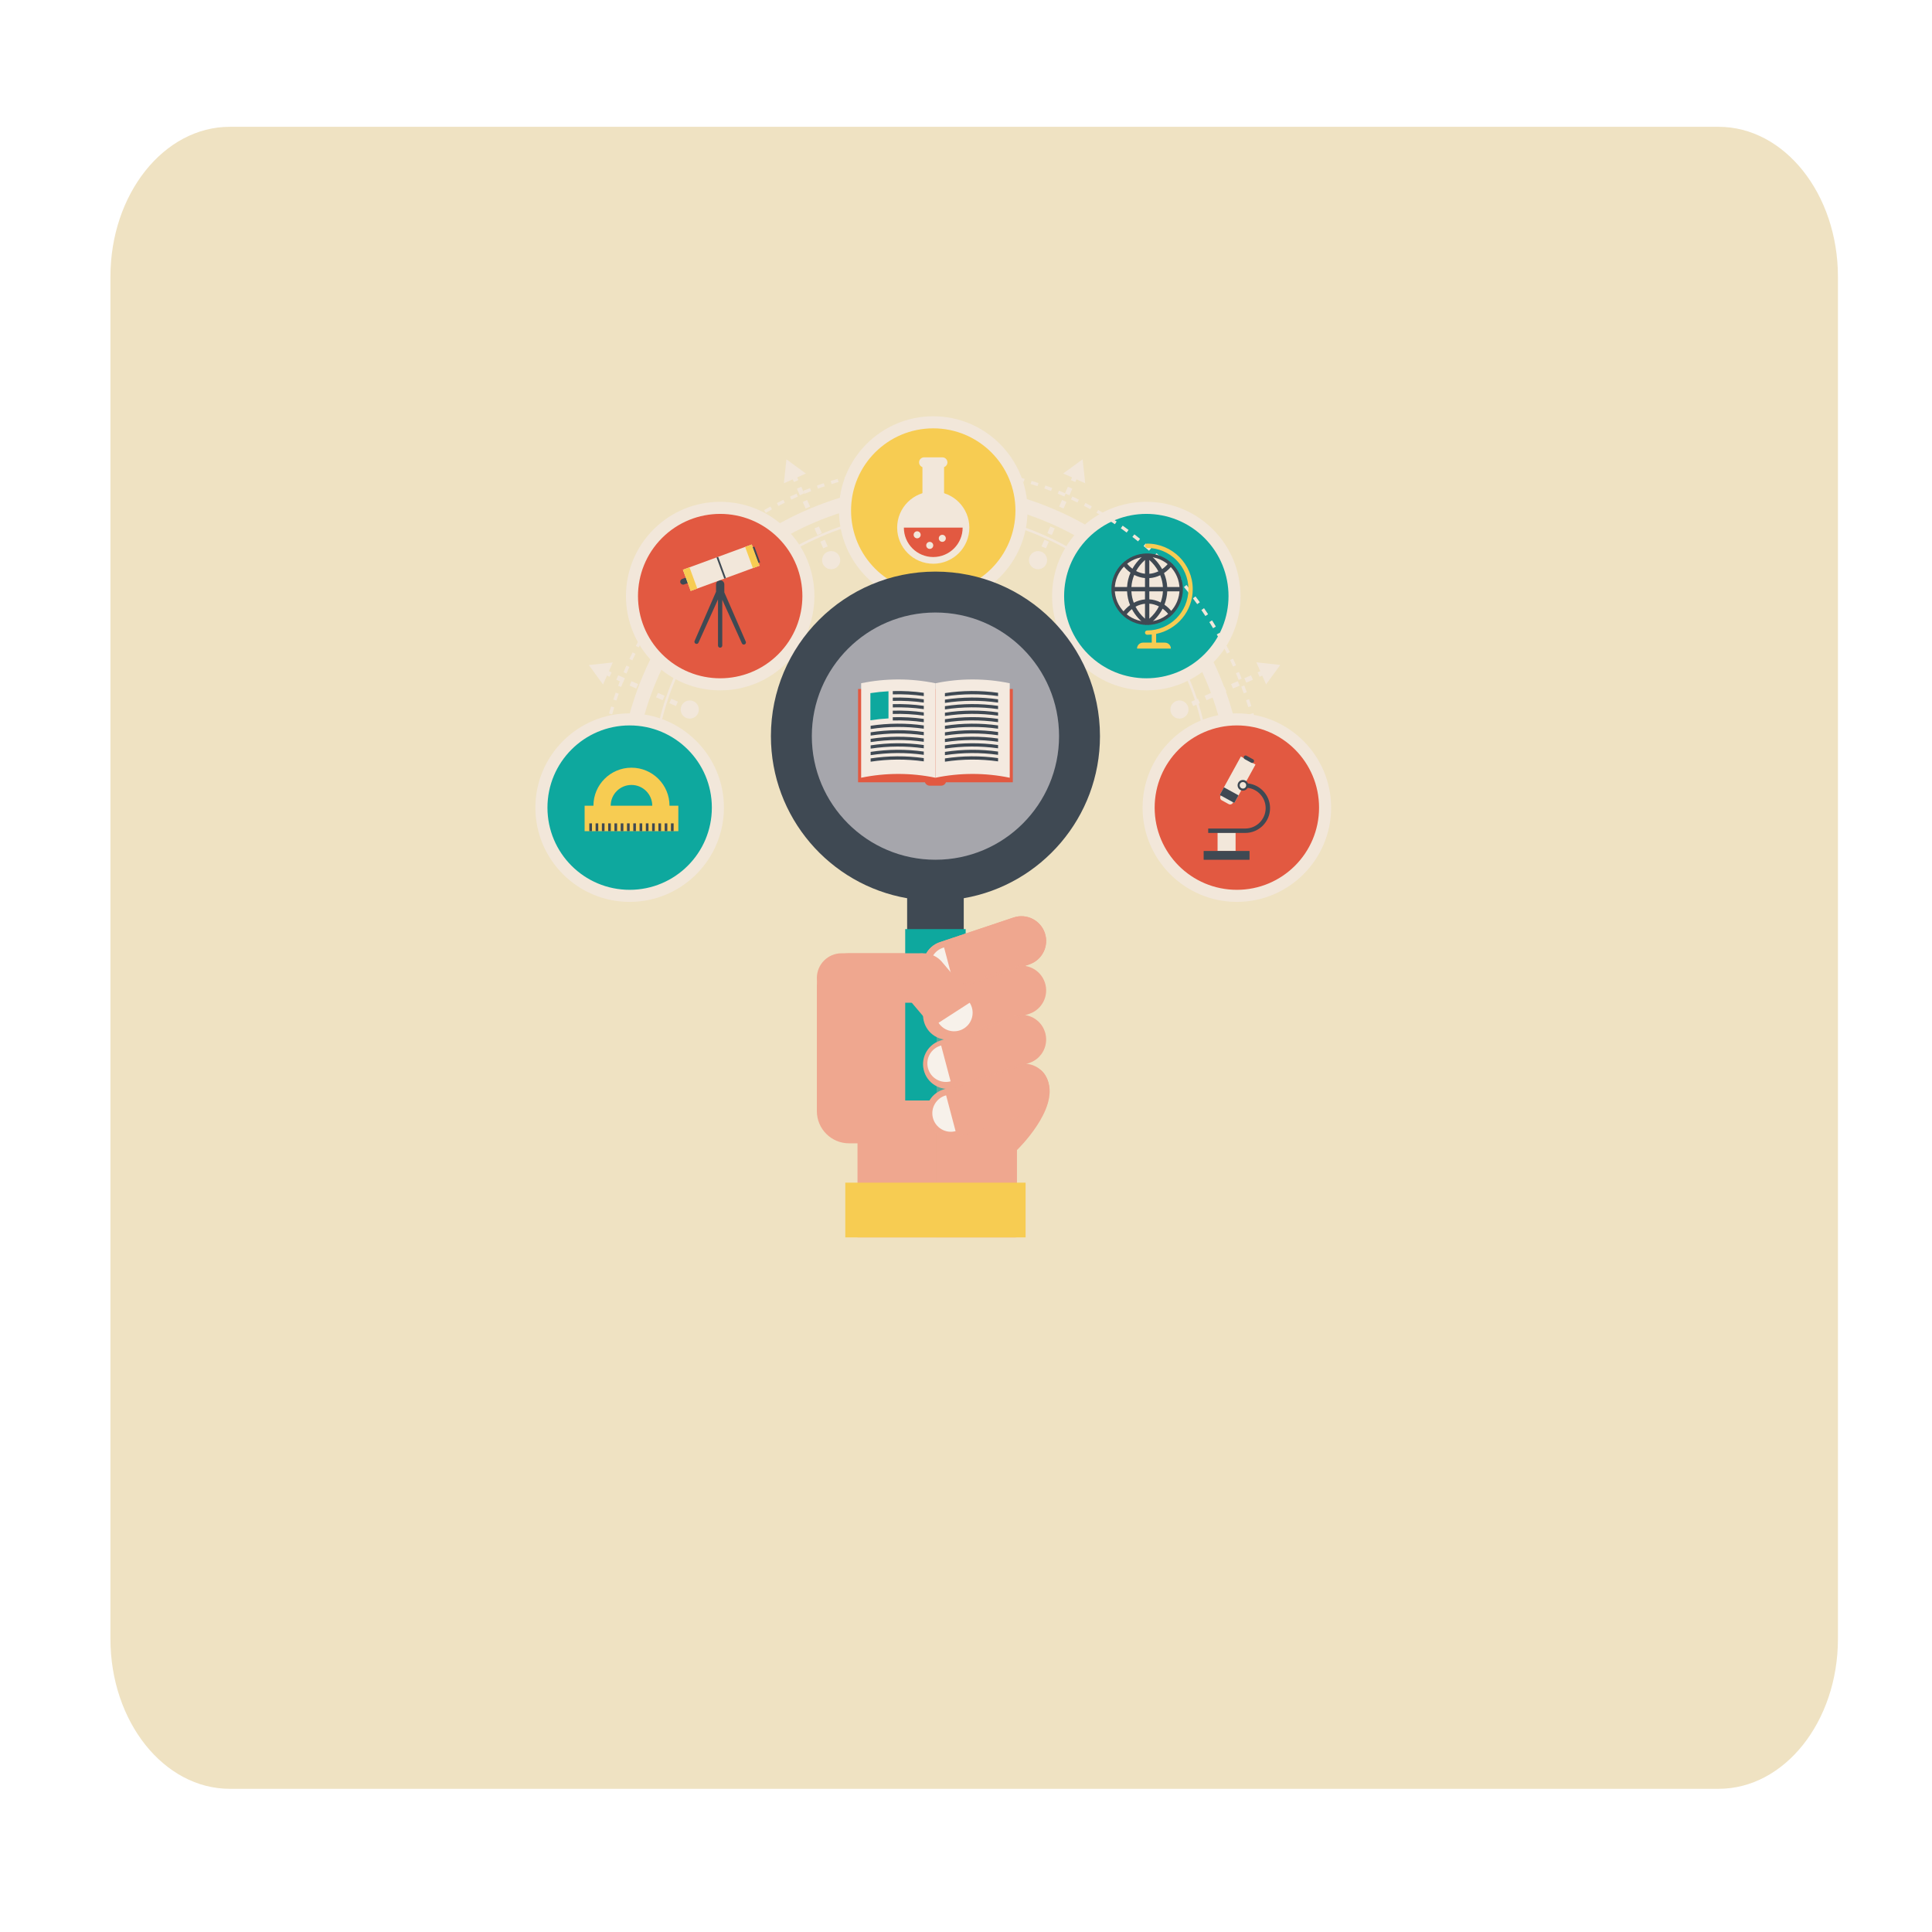
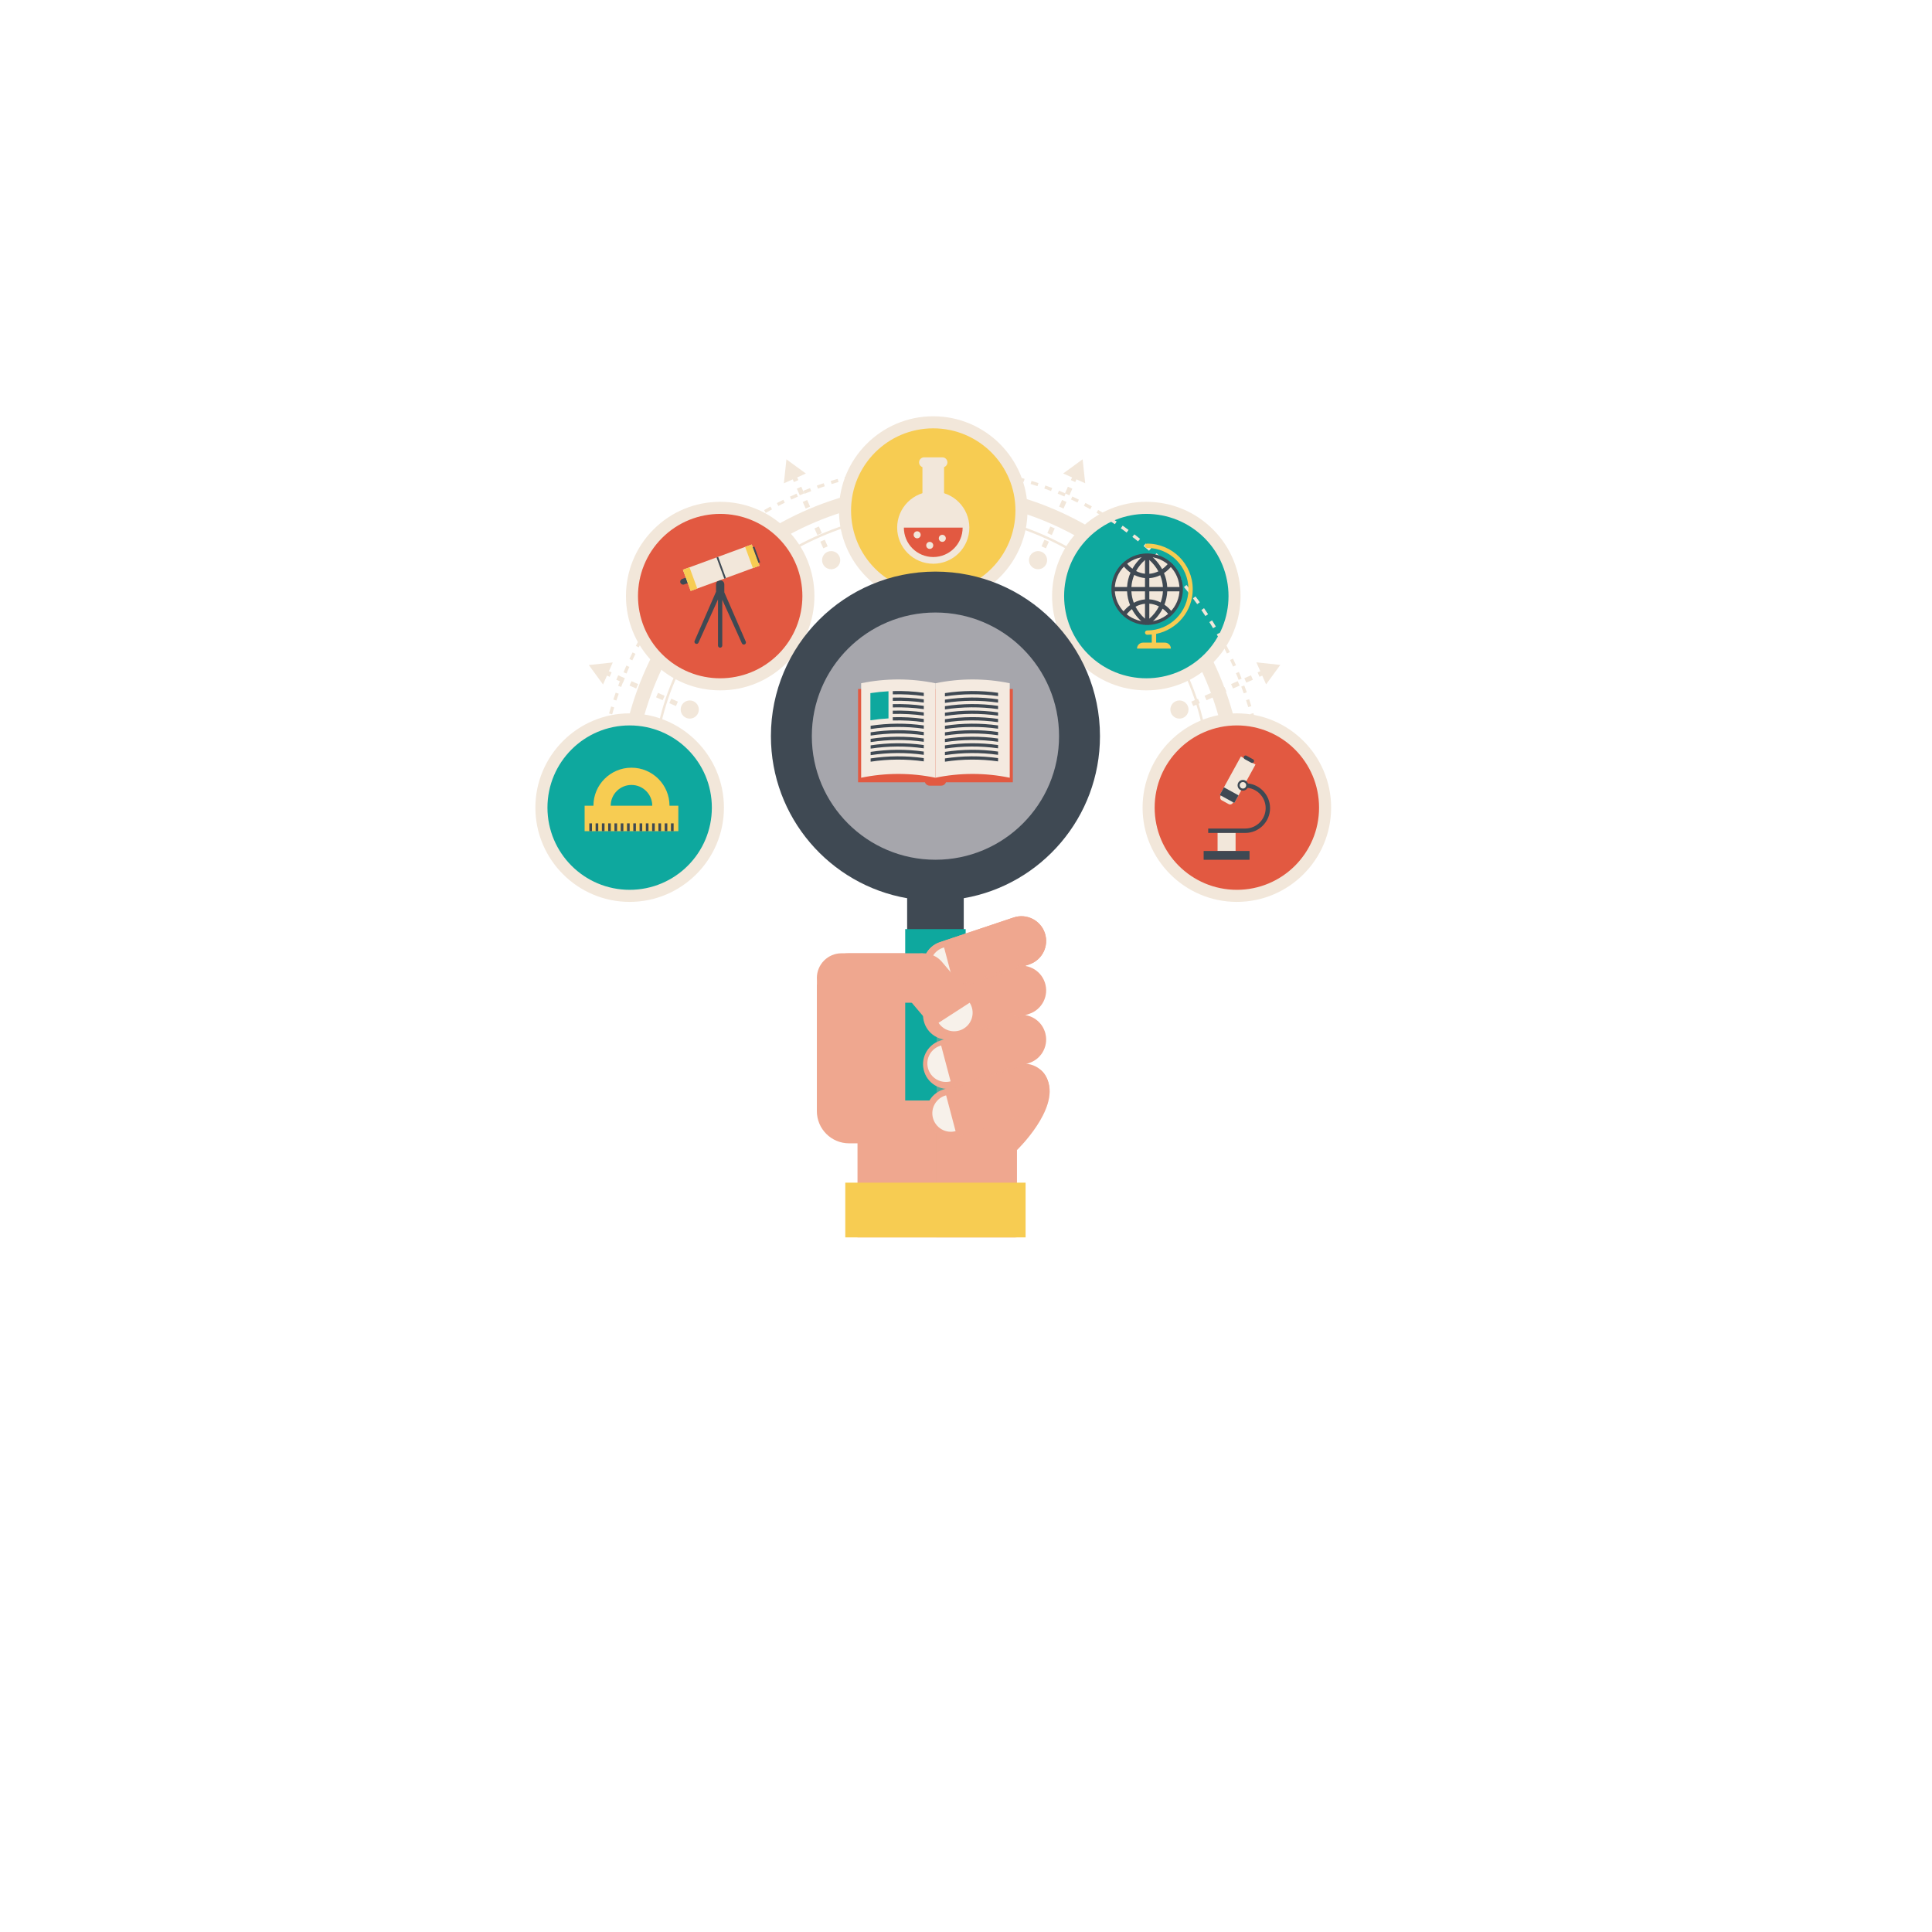
<svg xmlns="http://www.w3.org/2000/svg" version="1.1" x="0px" y="0px" width="799.92px" height="799.92px" viewBox="0 0 799.92 799.92" enable-background="new 0 0 799.92 799.92" xml:space="preserve" id="svg2">
  <defs id="defs384" />
  <g id="Capa_2" display="none">
    <path display="inline" fill-rule="evenodd" clip-rule="evenodd" fill="#F06162" d="M631.619,567.254   c0,26.883-22.768,48.676-50.855,48.676H210.855c-28.086,0-50.855-21.793-50.855-48.676V217.431   c0-26.883,22.768-48.676,50.855-48.676h369.909c28.086,0,50.855,21.793,50.855,48.676V567.254z" id="path5" />
    <path display="inline" fill-rule="evenodd" clip-rule="evenodd" fill="#EFE2C2" d="M611.355,552.372   c0,24.596-20.812,44.534-46.485,44.534H226.748c-25.673,0-46.485-19.939-46.485-44.534v-320.06   c0-24.596,20.812-44.534,46.485-44.534H564.87c25.673,0,46.485,19.939,46.485,44.534V552.372z" id="path7" />
  </g>
-   <rect style="display:inline;fill:#efe2c2;fill-opacity:1" id="rect8573" width="715.254" height="688.136" x="45.722" y="52.503" rx="49.437" ry="62.124" />
  <g transform="translate(87.29352,-62.20936)" id="Capa_2-2">
    <path style="fill:none;stroke:#f2e7da;stroke-width:6;stroke-miterlimit:10" stroke-miterlimit="10" d="m 424.81,392.215 c 0,-69.873 -56.643,-126.516 -126.516,-126.516 -69.873,0 -126.516,56.643 -126.516,126.516" id="path15" />
    <path style="fill:none;stroke:#f2e7da;stroke-miterlimit:10" stroke-miterlimit="10" d="m 413.058,383.582 c 0,-60.337 -54.426,-109.25 -114.763,-109.25 -60.337,0 -114.762,48.913 -114.762,109.25" id="path17" />
    <g id="g19">
      <path style="fill:#0ea89e" d="m 387.324,345.547 c -9.758,0 -18.932,-3.8 -25.832,-10.7 -14.243,-14.245 -14.243,-37.421 0,-51.666 6.9,-6.9 16.075,-10.7 25.833,-10.7 9.758,0 18.932,3.8 25.832,10.7 6.9,6.9 10.7,16.074 10.7,25.833 0,9.759 -3.8,18.933 -10.7,25.833 -6.9,6.9 -16.074,10.7 -25.833,10.7 z" id="path21" />
      <path style="fill:#f2e7da" d="m 387.325,274.981 c 8.71,0 17.419,3.323 24.065,9.968 13.29,13.29 13.29,34.839 0,48.13 -6.646,6.645 -15.355,9.968 -24.065,9.968 -8.71,0 -17.419,-3.323 -24.065,-9.968 -13.29,-13.291 -13.29,-34.839 0,-48.13 6.645,-6.645 15.355,-9.968 24.065,-9.968 m 0,-5 c -10.426,0 -20.228,4.06 -27.6,11.432 -15.218,15.219 -15.218,39.982 0,55.201 7.372,7.372 17.174,11.432 27.6,11.432 10.426,0 20.228,-4.06 27.601,-11.432 15.219,-15.22 15.219,-39.983 0,-55.201 -7.374,-7.372 -17.175,-11.432 -27.601,-11.432 l 0,0 z" id="path23" />
    </g>
    <path style="fill:none;stroke:#f2e7da;stroke-width:1.339;stroke-miterlimit:10;stroke-dasharray:3, 3" stroke-miterlimit="10" d="m 437.195,402.075 c 0,-80.764 -58.136,-146.237 -138.9,-146.237 -80.764,0 -138.902,65.473 -138.902,146.237" id="path25" />
    <g id="g27">
      <path style="fill:#f7cc52" d="m 299.108,310.124 c -20.144,0 -36.533,-16.389 -36.533,-36.533 0,-20.144 16.389,-36.532 36.533,-36.532 20.144,0 36.533,16.388 36.533,36.532 0,20.144 -16.388,36.533 -36.533,36.533 z" id="path29" />
      <path style="fill:#f2e7da" d="m 299.108,239.559 c 18.795,0 34.033,15.237 34.033,34.033 0,18.796 -15.237,34.033 -34.033,34.033 -18.796,0 -34.033,-15.237 -34.033,-34.033 0.001,-18.797 15.238,-34.033 34.033,-34.033 m 0,-5 c -21.523,0 -39.033,17.51 -39.033,39.033 0,21.523 17.51,39.033 39.033,39.033 21.523,0 39.033,-17.51 39.033,-39.033 0,-21.523 -17.51,-39.033 -39.033,-39.033 l 0,0 z" id="path31" />
    </g>
    <g id="g33">
      <path style="fill:#e25941" d="m 424.81,433.128 c -20.145,-10e-4 -36.533,-16.389 -36.533,-36.533 0.001,-20.144 16.39,-36.532 36.533,-36.532 20.144,0 36.532,16.389 36.533,36.532 0,20.143 -16.388,36.532 -36.533,36.533 l 0,0 z" id="path35" />
      <path style="fill:#f2e7da" d="m 424.81,362.562 c 18.796,0 34.033,15.237 34.034,34.033 0,18.795 -15.238,34.033 -34.033,34.033 -18.796,0 -34.033,-15.238 -34.033,-34.033 0,-18.796 15.236,-34.033 34.032,-34.033 m 0,-5 0,0 c -21.522,0 -39.032,17.51 -39.033,39.032 0,21.522 17.51,39.033 39.033,39.033 21.523,-0.001 39.033,-17.511 39.033,-39.033 -0.001,-21.522 -17.511,-39.031 -39.033,-39.032 l 0,0 z" id="path37" />
    </g>
    <g id="g39">
      <path style="fill:#e25941" d="m 210.892,345.547 c -9.758,0 -18.932,-3.8 -25.833,-10.7 -14.244,-14.245 -14.244,-37.422 0,-51.666 6.9,-6.9 16.074,-10.7 25.833,-10.7 9.758,0 18.932,3.8 25.833,10.7 14.243,14.245 14.243,37.421 0,51.666 -6.9,6.899 -16.075,10.7 -25.833,10.7 z" id="path41" />
      <path style="fill:#f2e7da" d="m 210.892,274.981 c 8.71,0 17.419,3.323 24.065,9.968 13.29,13.291 13.29,34.839 0,48.13 -6.645,6.645 -15.355,9.968 -24.065,9.968 -8.71,0 -17.42,-3.323 -24.065,-9.968 -13.29,-13.291 -13.29,-34.84 0,-48.13 6.646,-6.645 15.355,-9.968 24.065,-9.968 m 0,-5 c -10.426,0 -20.228,4.06 -27.6,11.432 -15.219,15.219 -15.219,39.982 0,55.201 7.373,7.372 17.175,11.432 27.601,11.432 10.426,0 20.228,-4.06 27.6,-11.432 15.218,-15.219 15.218,-39.982 0,-55.201 -7.373,-7.372 -17.175,-11.432 -27.601,-11.432 l 0,0 z" id="path43" />
    </g>
    <g id="g45">
      <path style="fill:#0ea89e" d="m 173.406,433.128 c -20.144,-10e-4 -36.533,-16.389 -36.533,-36.533 0.001,-20.144 16.39,-36.532 36.533,-36.532 20.144,0 36.532,16.388 36.533,36.532 0.001,20.143 -16.388,36.532 -36.533,36.533 l 0,0 z" id="path47" />
      <path style="fill:#f2e7da" d="m 173.407,362.562 c 18.796,0 34.032,15.237 34.033,34.033 0,18.795 -15.237,34.033 -34.033,34.033 -18.795,0 -34.033,-15.238 -34.033,-34.033 0,-18.796 15.237,-34.032 34.033,-34.033 m 0,-5 0,0 c -21.522,10e-4 -39.032,17.51 -39.033,39.032 0,21.523 17.51,39.033 39.033,39.033 21.523,-0.001 39.033,-17.511 39.033,-39.033 -0.001,-21.522 -17.511,-39.032 -39.033,-39.032 l 0,0 z" id="path49" />
    </g>
    <g id="g51">
      <g id="g53">
        <line style="fill:none;stroke:#f2e7da;stroke-width:2;stroke-miterlimit:10;stroke-dasharray:3, 3" stroke-miterlimit="10" x1="400.866" y1="356.059" x2="436.247" y2="340.434" id="line55" />
        <g id="g57">
          <circle style="fill:#f2e7da" cx="401.038" cy="355.983" r="3.76" id="circle59" />
        </g>
        <g id="g61">
          <polygon style="fill:#f2e7da" points="436.915,345.559 442.8,337.51 432.887,336.437 " id="polygon63" />
        </g>
      </g>
    </g>
    <g id="g65">
      <g id="g67">
        <line style="fill:none;stroke:#f2e7da;stroke-width:2;stroke-miterlimit:10;stroke-dasharray:3, 3" stroke-miterlimit="10" x1="342.414" y1="294.311" x2="358.077" y2="258.947" id="line69" />
        <g id="g71">
          <circle style="fill:#f2e7da" cx="342.49" cy="294.139" r="3.76" id="circle73" />
        </g>
        <g id="g75">
          <polygon style="fill:#f2e7da" points="362.019,262.289 360.958,252.375 352.902,258.251 " id="polygon77" />
        </g>
      </g>
    </g>
    <g id="g79">
      <g id="g81">
        <line style="fill:none;stroke:#f2e7da;stroke-width:2;stroke-miterlimit:10;stroke-dasharray:3, 3" stroke-miterlimit="10" x1="198.463" y1="356.059" x2="163.082" y2="340.434" id="line83" />
        <g id="g85">
          <circle style="fill:#f2e7da" cx="198.291" cy="355.983" r="3.76" id="circle87" />
        </g>
        <g id="g89">
          <polygon style="fill:#f2e7da" points="166.42,336.488 156.506,337.56 162.391,345.61 " id="polygon91" />
        </g>
      </g>
    </g>
    <g id="g93">
      <g id="g95">
        <line style="fill:none;stroke:#f2e7da;stroke-width:2;stroke-miterlimit:10;stroke-dasharray:3, 3" stroke-miterlimit="10" x1="256.915" y1="294.311" x2="241.252" y2="258.947" id="line97" />
        <g id="g99">
          <circle style="fill:#f2e7da" cx="256.839" cy="294.139" r="3.76" id="circle101" />
        </g>
        <g id="g103">
          <polygon style="fill:#f2e7da" points="246.376,258.274 238.32,252.397 237.258,262.312 " id="polygon105" />
        </g>
      </g>
    </g>
    <g id="g107">
      <g id="g109">
        <path style="fill:#f2e7da" d="m 423.135,394.65 c -0.333,0.605 -1.093,0.826 -1.698,0.492 l -2.893,-1.591 c -0.606,-0.333 -0.826,-1.094 -0.493,-1.699 l 0,0 c 0.333,-0.605 1.093,-0.826 1.699,-0.492 l 2.892,1.592 c 0.606,0.332 0.827,1.093 0.493,1.698 l 0,0 z" id="path111" />
        <rect style="fill:#f2e7da" x="421.664" y="375.953" transform="matrix(0.8761,0.4822,-0.4822,0.8761,238.3423,-157.2675)" width="6.904" height="18.161" id="rect113" />
        <rect style="fill:#3f4953" x="418.155" y="389.609" transform="matrix(0.8761,0.4822,-0.4822,0.8761,240.9824,-154.7848)" width="6.904" height="3.602" id="rect115" />
        <path style="fill:#3f4953" d="m 431.844,377.686 c -0.213,0.387 -0.7,0.528 -1.087,0.315 l -2.717,-1.495 c -0.387,-0.213 -0.528,-0.7 -0.316,-1.087 l 0,0 c 0.214,-0.388 0.7,-0.529 1.088,-0.315 l 2.717,1.496 c 0.387,0.212 0.528,0.698 0.315,1.086 l 0,0 z" id="path117" />
      </g>
      <rect style="fill:#f2e7da" x="416.829" y="406.912" width="7.459" height="7.632" id="rect119" />
      <rect style="fill:#3f4953" x="411.062" y="414.544" width="18.993" height="3.643" id="rect121" />
      <g id="g123">
        <path style="fill:#3f4953" d="m 428.282,407.076 -15.335,0 0,-1.821 15.335,0 c 4.663,0 8.456,-3.794 8.456,-8.456 0,-4.663 -3.793,-8.456 -8.456,-8.456 l 0,-1.821 c 5.667,0 10.277,4.61 10.277,10.277 10e-4,5.667 -4.61,10.277 -10.277,10.277 z" id="path125" />
      </g>
      <circle style="fill:#3f4953" cx="427.323" cy="387.355" r="2.212" id="circle127" />
      <circle style="fill:#f2e7da" cx="427.323" cy="387.355" r="1.346" id="circle129" />
    </g>
    <g id="g131">
      <circle style="fill:#f2e7da" cx="299.108" cy="280.672" r="14.944" id="circle133" />
      <path style="fill:#e25941" d="m 286.941,280.672 c 0,6.72 5.447,12.168 12.167,12.168 6.72,0 12.167,-5.447 12.167,-12.168 l -24.334,0 z" id="path135" />
      <circle style="fill:#f2e7da" cx="302.857" cy="285.097" r="1.458" id="circle137" />
      <circle style="fill:#f2e7da" cx="297.651" cy="288.022" r="1.458" id="circle139" />
      <circle style="fill:#f2e7da" cx="292.444" cy="283.639" r="1.458" id="circle141" />
      <rect style="fill:#f2e7da" x="294.631" y="254.621" width="8.955" height="17.772" id="rect143" />
      <path style="fill:#f2e7da" d="m 304.974,253.648 c 0,1.15 -0.932,2.083 -2.082,2.083 l -7.567,0 c -1.15,0 -2.083,-0.932 -2.083,-2.083 l 0,0 c 0,-1.15 0.932,-2.083 2.083,-2.083 l 7.567,0 c 1.15,0.001 2.082,0.933 2.082,2.083 l 0,0 z" id="path145" />
    </g>
    <g id="g147">
      <path style="fill:#f7cc52" d="m 189.908,395.813 c 0,-8.698 -7.051,-15.749 -15.749,-15.749 -8.698,0 -15.749,7.051 -15.749,15.749 l -3.65,0 0,10.535 38.798,0 0,-10.535 -3.65,0 z m -24.354,0 c 0,-4.752 3.853,-8.605 8.605,-8.605 4.752,0 8.605,3.852 8.605,8.605 l -17.21,0 z" id="path149" />
      <rect style="fill:#3f4953" x="156.71" y="403.114" width="1.095" height="3.219" id="rect151" />
      <rect style="fill:#3f4953" x="159.31" y="403.114" width="1.095" height="3.219" id="rect153" />
      <rect style="fill:#3f4953" x="161.91" y="403.114" width="1.095" height="3.219" id="rect155" />
      <rect style="fill:#3f4953" x="164.511" y="403.114" width="1.095" height="3.219" id="rect157" />
      <rect style="fill:#3f4953" x="167.111" y="403.114" width="1.095" height="3.219" id="rect159" />
      <rect style="fill:#3f4953" x="169.711" y="403.114" width="1.095" height="3.219" id="rect161" />
      <rect style="fill:#3f4953" x="172.311" y="403.114" width="1.095" height="3.219" id="rect163" />
      <rect style="fill:#3f4953" x="174.911" y="403.114" width="1.095" height="3.219" id="rect165" />
      <rect style="fill:#3f4953" x="177.512" y="403.114" width="1.095" height="3.219" id="rect167" />
      <rect style="fill:#3f4953" x="180.112" y="403.114" width="1.095" height="3.219" id="rect169" />
      <rect style="fill:#3f4953" x="182.712" y="403.114" width="1.095" height="3.219" id="rect171" />
      <rect style="fill:#3f4953" x="185.313" y="403.114" width="1.095" height="3.219" id="rect173" />
      <rect style="fill:#3f4953" x="187.913" y="403.114" width="1.095" height="3.219" id="rect175" />
      <rect style="fill:#3f4953" x="190.513" y="403.114" width="1.095" height="3.219" id="rect177" />
    </g>
    <g id="g179">
      <path style="fill:#3f4953" d="m 221.514,327.924 -8.911,-20.464 0,-3.29 c 0,-0.945 -0.766,-1.711 -1.711,-1.711 -0.945,0 -1.711,0.766 -1.711,1.711 l 0,3.013 -8.912,20.465 c -0.153,0.464 0.099,0.964 0.563,1.116 0.464,0.153 0.964,-0.099 1.117,-0.563 l 8.037,-17.813 0,19.104 c 0,0.488 0.396,0.884 0.884,0.884 0.488,0 0.884,-0.396 0.884,-0.884 l 0,-18.961 8.081,17.947 c 0.153,0.464 0.653,0.716 1.117,0.563 0.464,-0.154 0.715,-0.653 0.562,-1.117 z" id="path181" />
      <g id="g183">
        <path style="fill:#3f4953" d="m 199.736,301.521 c 0.23,0.626 -0.092,1.32 -0.718,1.55 l -3.059,1.122 c -0.626,0.23 -1.32,-0.092 -1.549,-0.718 l 0,0 c -0.23,-0.626 0.092,-1.32 0.717,-1.549 l 3.059,-1.122 c 0.627,-0.231 1.321,0.091 1.55,0.717 l 0,0 z" id="path185" />
        <rect style="fill:#f2e7da" x="196.145" y="292.594" transform="matrix(0.9388,-0.3444,0.3444,0.9388,-89.4489,90.9622)" width="30.36" height="9.353" id="rect187" />
        <rect style="fill:#f7cc52" x="222.752" y="287.867" transform="matrix(0.9388,-0.3444,0.3444,0.9388,-87.0419,95.1238)" width="2.913" height="9.353" id="rect189" />
        <rect style="fill:#3f4953" x="225.554" y="288.467" transform="matrix(0.9388,-0.3443,0.3443,0.9388,-86.7002,95.6407)" width="0.729" height="6.899" id="rect191" />
        <rect style="fill:#f7cc52" x="196.984" y="297.32" transform="matrix(0.9388,-0.3444,0.3444,0.9388,-91.8741,86.8271)" width="2.913" height="9.353" id="rect193" />
        <rect style="fill:#3f4953" x="210.96" y="292.594" transform="matrix(0.939,-0.344,0.344,0.939,-89.3715,90.8493)" width="0.729" height="9.353" id="rect195" />
      </g>
    </g>
    <g id="g197">
      <g id="g199">
        <circle style="fill:#3f4953" cx="387.671" cy="306.158" r="14.8" id="circle201" />
      </g>
      <g id="g203">
        <circle style="fill:#f2e7da" cx="387.671" cy="306.158" r="13.409" id="circle205" />
      </g>
      <path style="fill:#3f4953" d="m 401.776,307.052 0,-1.788 -5.788,0 c -0.112,-2.004 -0.575,-3.948 -1.344,-5.78 1.382,-0.92 2.637,-2.119 3.698,-3.573 l -1.444,-1.054 c -0.88,1.206 -1.908,2.213 -3.035,2.998 -1.33,-2.442 -3.242,-4.629 -5.664,-6.397 l -0.434,0.595 -0.186,0 -0.434,-0.595 c -2.367,1.727 -4.245,3.856 -5.57,6.23 -1.025,-0.758 -1.956,-1.704 -2.754,-2.823 l -1.455,1.038 c 0.975,1.368 2.127,2.514 3.403,3.413 -0.812,1.88 -1.299,3.883 -1.414,5.948 l -5.788,0 0,1.788 5.787,0 c 0.091,1.975 0.512,3.89 1.237,5.691 -1.205,0.879 -2.296,1.979 -3.225,3.283 l 1.455,1.038 c 0.742,-1.04 1.6,-1.93 2.539,-2.66 1.336,2.524 3.296,4.765 5.792,6.544 l 0.488,-0.685 0.062,0 0.488,0.685 c 2.554,-1.821 4.545,-4.126 5.882,-6.723 1.044,0.763 2,1.716 2.825,2.847 l 1.444,-1.054 c -1.014,-1.389 -2.205,-2.548 -3.514,-3.452 0.682,-1.749 1.073,-3.604 1.162,-5.514 l 5.787,0 z m -7.582,-1.787 -5.629,0 0,-3.687 c 1.566,-0.098 3.089,-0.51 4.513,-1.197 0.629,1.555 1.011,3.196 1.116,4.884 z m -1.875,-6.504 c -1.189,0.577 -2.456,0.926 -3.754,1.022 l 0,-5.729 c 1.555,1.384 2.819,2.975 3.754,4.707 z m -5.542,-4.706 0,5.699 c -1.282,-0.135 -2.525,-0.514 -3.684,-1.115 0.928,-1.686 2.167,-3.234 3.684,-4.584 z m -4.459,6.196 c 1.398,0.717 2.903,1.161 4.459,1.299 l 0,3.715 -5.629,0 c 0.108,-1.735 0.51,-3.421 1.17,-5.014 z m -1.176,6.801 5.635,0 0,3.328 c -1.625,0.144 -3.195,0.62 -4.644,1.393 -0.57,-1.503 -0.906,-3.089 -0.991,-4.721 z m 1.723,6.358 c 1.224,-0.672 2.546,-1.09 3.913,-1.233 l 0,6.194 c -1.646,-1.437 -2.964,-3.117 -3.913,-4.961 z m 5.7,4.961 0,-6.224 c 1.38,0.103 2.723,0.492 3.977,1.135 -0.954,1.894 -2.294,3.62 -3.977,5.089 z m 4.693,-6.732 c -1.476,-0.741 -3.06,-1.185 -4.692,-1.287 l 0,-3.3 5.635,0 c -0.083,1.583 -0.404,3.123 -0.943,4.587 z" id="path207" />
      <path style="fill:#f7cc52" d="m 406.543,306.158 c 0,-10.406 -8.466,-18.872 -18.872,-18.872 -0.494,0 -0.894,0.4 -0.894,0.894 0,0.494 0.4,0.894 0.894,0.894 9.42,0 17.084,7.664 17.084,17.084 0,9.421 -7.664,17.085 -17.084,17.085 -0.494,0 -0.894,0.4 -0.894,0.894 0,0.494 0.4,0.894 0.894,0.894 0.643,0 1.28,-0.033 1.907,-0.096 l 0,3.349 -3.635,0 c -1.358,0 -2.458,1.101 -2.458,2.458 l 6.094,0 1.818,0 6.094,0 c 0,-1.358 -1.101,-2.458 -2.458,-2.458 l -3.636,0 0,-3.624 c 8.627,-1.735 15.146,-9.37 15.146,-18.502 z" id="path209" />
    </g>
    <circle style="fill:#a6a6ac" cx="300.014" cy="368.201" r="58.749" id="circle211" />
    <path style="fill:#3f4953" d="m 368.137,366.994 c 0,-37.623 -30.5,-68.123 -68.123,-68.123 -37.623,0 -68.123,30.5 -68.123,68.123 0,33.626 24.365,61.559 56.403,67.115 l 0,17.338 23.44,0 0,-17.338 c 32.038,-5.556 56.403,-33.489 56.403,-67.115 z m -68.123,51.182 c -28.267,0 -51.182,-22.915 -51.182,-51.182 0,-28.267 22.915,-51.182 51.182,-51.182 28.267,0 51.182,22.915 51.182,51.182 0,28.266 -22.915,51.182 -51.182,51.182 z" id="path213" />
    <rect style="fill:#efa78f" x="288.654" y="492.38" width="45.11" height="67.318" id="rect215" />
    <rect style="fill:#efa78f" x="267.746" y="529.223" width="65.499" height="45.313" id="rect217" />
    <path style="fill:#efa78f" d="m 250.916,470.244 c 0,-7.37 5.974,-13.343 13.343,-13.343 l 56.162,0 c 7.369,0 13.343,5.974 13.343,13.343 l 0,52.004 c 0,7.369 -5.974,13.343 -13.343,13.343 l -56.162,0 c -7.369,0 -13.343,-5.974 -13.343,-13.343 l 0,-52.004 z" id="path219" />
    <rect style="fill:#0ea89e" x="287.497" y="446.895" width="25.032" height="70.957" id="rect221" />
    <path style="fill:#efa78f" d="m 345.317,448.547 c 1.795,5.359 -1.095,11.16 -6.455,12.954 l -30.49,10.209 c -5.36,1.795 -11.16,-1.095 -12.954,-6.456 l 0,0 c -1.795,-5.359 1.095,-11.159 6.455,-12.954 l 30.49,-10.209 c 5.36,-1.794 11.159,1.096 12.954,6.456 l 0,0 z" id="path223" />
    <path style="fill:#efa78f" d="m 333.675,538.449 c 0,0 17.45,-16.71 12.855,-28.827 -5.484,-14.461 -19.83,5.477 -19.83,5.477 l 6.975,23.35 z" id="path225" />
    <path style="opacity:0.3;fill:#efa78f" d="m 346.53,509.622 c -2.914,-7.683 -8.33,-5.656 -12.766,-2.067 l 0,-37.31 c 0,-7.37 -3.537,-13.343 -7.899,-13.343 l -33.249,0 c -0.002,0 -0.004,0 -0.007,0 l 7.887,0 0,72.322 0,6.368 0,38.945 33.231,0 0,-36.138 c 1.041,-1.014 17.25,-17.048 12.803,-28.777 z" id="path227" />
    <path style="fill:#efa78f" d="m 345.317,448.547 c 1.795,5.359 -1.095,11.16 -6.455,12.954 l -30.49,10.209 c -5.36,1.795 -11.16,-1.095 -12.954,-6.456 l 0,0 c -1.795,-5.359 1.095,-11.159 6.455,-12.954 l 30.49,-10.209 c 5.36,-1.794 11.159,1.096 12.954,6.456 l 0,0 z" id="path229" />
    <path style="fill:#efa78f" d="m 345.317,469.016 c 1.795,5.36 -1.095,11.16 -6.455,12.954 l -30.49,10.209 c -5.36,1.795 -11.16,-1.095 -12.954,-6.455 l 0,0 c -1.795,-5.36 1.095,-11.16 6.455,-12.954 l 30.49,-10.209 c 5.36,-1.795 11.159,1.095 12.954,6.455 l 0,0 z" id="path231" />
    <path style="fill:#efa78f" d="m 346.53,509.622 c 1.795,5.36 -1.095,11.16 -6.455,12.955 l -30.49,10.209 c -5.36,1.795 -11.16,-1.095 -12.954,-6.456 l 0,0 c -1.795,-5.359 1.095,-11.159 6.455,-12.954 l 30.49,-10.21 c 5.36,-1.794 11.159,1.096 12.954,6.456 l 0,0 z" id="path233" />
    <path style="fill:#efa78f" d="m 345.317,489.361 c 1.795,5.359 -1.095,11.16 -6.455,12.954 l -30.49,10.209 c -5.36,1.795 -11.16,-1.095 -12.954,-6.455 l 0,0 c -1.795,-5.359 1.095,-11.159 6.455,-12.954 l 30.49,-10.209 c 5.36,-1.795 11.159,1.095 12.954,6.455 l 0,0 z" id="path235" />
    <path style="opacity:0.1;fill:#efa78f" d="m 345.317,448.547 c 1.795,5.359 -1.095,11.16 -6.455,12.954 l -30.49,10.209 c -5.36,1.795 -11.16,-1.095 -12.954,-6.456 l 0,0 c -1.795,-5.359 1.095,-11.159 6.455,-12.954 l 30.49,-10.209 c 5.36,-1.794 11.159,1.096 12.954,6.456 l 0,0 z" id="path237" />
    <path style="opacity:0.1;fill:#efa78f" d="m 345.317,469.016 c 1.795,5.36 -1.095,11.16 -6.455,12.954 l -30.49,10.209 c -5.36,1.795 -11.16,-1.095 -12.954,-6.455 l 0,0 c -1.795,-5.36 1.095,-11.16 6.455,-12.954 l 30.49,-10.209 c 5.36,-1.795 11.159,1.095 12.954,6.455 l 0,0 z" id="path239" />
    <path style="opacity:0.1;fill:#efa78f" d="m 346.53,509.622 c 1.795,5.36 -1.095,11.16 -6.455,12.955 l -30.49,10.209 c -5.36,1.795 -11.16,-1.095 -12.954,-6.456 l 0,0 c -1.795,-5.359 1.095,-11.159 6.455,-12.954 l 30.49,-10.21 c 5.36,-1.794 11.159,1.096 12.954,6.456 l 0,0 z" id="path241" />
    <path style="opacity:0.1;fill:#efa78f" d="m 345.317,489.361 c 1.795,5.359 -1.095,11.16 -6.455,12.954 l -30.49,10.209 c -5.36,1.795 -11.16,-1.095 -12.954,-6.455 l 0,0 c -1.795,-5.359 1.095,-11.159 6.455,-12.954 l 30.49,-10.209 c 5.36,-1.795 11.159,1.095 12.954,6.455 l 0,0 z" id="path243" />
    <rect style="fill:#f7cc52" x="262.687" y="551.88" width="74.652" height="22.656" id="rect245" />
    <path style="fill:#f7f1ea" d="m 302.372,495.091 c -4.095,1.083 -6.536,5.282 -5.453,9.376 1.083,4.095 5.282,6.537 9.377,5.453 l -3.924,-14.829 z" id="path247" />
    <path style="fill:#f7f1ea" d="m 304.432,515.718 c -4.095,1.084 -6.537,5.282 -5.453,9.377 1.083,4.095 5.282,6.536 9.376,5.453 l -3.923,-14.83 z" id="path249" />
    <path style="fill:#f7f1ea" d="m 303.585,454.485 c -4.095,1.083 -6.536,5.281 -5.453,9.376 1.084,4.095 5.282,6.537 9.377,5.453 l -3.924,-14.829 z" id="path251" />
    <path style="fill:#efa78f" d="m 303.539,467.135 c 0,5.652 -4.582,10.235 -10.234,10.235 l -32.154,0 c -5.652,0 -10.234,-4.583 -10.234,-10.235 l 0,0 c 0,-5.652 4.582,-10.234 10.234,-10.234 l 32.154,0 c 5.652,0 10.234,4.582 10.234,10.234 l 0,0 z" id="path253" />
    <path style="fill:#efa78f" d="m 314.854,490.178 c -4.201,3.782 -10.672,3.443 -14.454,-0.758 l -13.055,-15.437 c -3.782,-4.201 -3.443,-10.672 0.758,-14.454 l 0,0 c 4.201,-3.782 10.672,-3.443 14.454,0.758 l 13.055,15.437 c 3.782,4.202 3.443,10.673 -0.758,14.454 l 0,0 z" id="path255" />
    <path style="fill:#f7f1ea" d="m 301.298,485.689 c 2.297,3.559 7.045,4.582 10.603,2.284 3.559,-2.297 4.582,-7.044 2.285,-10.603 l -12.888,8.319 z" id="path257" />
    <path style="fill:#e25941" d="m 304.467,385.432 c 0,1.147 -0.929,2.076 -2.077,2.076 l -4.753,0 c -1.147,0 -2.076,-0.929 -2.076,-2.076 l 0,0 c 0,-1.147 0.93,-2.075 2.076,-2.075 l 4.753,0 c 1.148,0 2.077,0.929 2.077,2.075 l 0,0 z" id="path259" />
    <rect style="fill:#e25941" x="267.973" y="347.474" width="64.081" height="38.632" id="rect261" />
    <g id="g263">
      <g id="g265">
        <g id="g267">
          <path style="fill:#f4eae0" d="m 300.014,384.221 c -10.146,-2.101 -20.614,-2.101 -30.76,0 0,-13.04 0,-26.08 0,-39.121 10.146,-2.101 20.614,-2.101 30.76,0 0,13.041 0,26.081 0,39.121 z" id="path269" />
          <path style="fill:#0ea89e" d="m 280.576,359.654 c -2.507,0.134 -5.009,0.393 -7.497,0.777 0,-3.745 0,-7.491 0,-11.236 2.488,-0.384 4.99,-0.642 7.497,-0.777 0,3.745 0,7.49 0,11.236 z" id="path271" />
          <path style="fill:#3f4953" d="m 295.189,350.401 c -4.256,-0.598 -8.551,-0.833 -12.837,-0.704 0,-0.451 0,-0.902 0,-1.354 4.286,-0.129 8.581,0.105 12.837,0.704 0,0.451 0,0.903 0,1.354 z" id="path273" />
          <path style="fill:#3f4953" d="m 295.189,353.105 c -4.256,-0.598 -8.551,-0.833 -12.837,-0.704 0,-0.451 0,-0.902 0,-1.353 4.286,-0.129 8.581,0.106 12.837,0.704 0,0.451 0,0.902 0,1.353 z" id="path275" />
          <path style="fill:#3f4953" d="m 295.189,355.81 c -4.256,-0.598 -8.551,-0.833 -12.837,-0.704 0,-0.451 0,-0.902 0,-1.352 4.286,-0.129 8.581,0.106 12.837,0.704 0,0.45 0,0.901 0,1.352 z" id="path277" />
          <path style="fill:#3f4953" d="m 295.189,358.514 c -4.256,-0.598 -8.551,-0.833 -12.837,-0.704 0,-0.451 0,-0.902 0,-1.352 4.286,-0.129 8.581,0.106 12.837,0.704 0,0.451 0,0.902 0,1.352 z" id="path279" />
          <path style="fill:#3f4953" d="m 295.189,361.219 c -4.256,-0.598 -8.551,-0.833 -12.837,-0.704 0,-0.451 0,-0.902 0,-1.353 4.286,-0.129 8.581,0.105 12.837,0.704 0,0.451 0,0.902 0,1.353 z" id="path281" />
          <path style="fill:#3f4953" d="m 295.189,363.923 c -7.301,-1.026 -14.714,-0.982 -22.006,0.132 0,-0.451 0,-0.901 0,-1.352 7.291,-1.114 14.705,-1.158 22.006,-0.132 0,0.451 0,0.901 0,1.352 z" id="path283" />
          <path style="fill:#3f4953" d="m 295.189,366.629 c -7.301,-1.026 -14.714,-0.982 -22.006,0.132 0,-0.451 0,-0.902 0,-1.353 7.291,-1.114 14.705,-1.158 22.006,-0.132 0,0.451 0,0.902 0,1.353 z" id="path285" />
          <path style="fill:#3f4953" d="m 295.189,369.333 c -7.301,-1.026 -14.714,-0.982 -22.006,0.132 0,-0.451 0,-0.902 0,-1.353 7.291,-1.114 14.705,-1.158 22.006,-0.132 0,0.452 0,0.903 0,1.353 z" id="path287" />
          <path style="fill:#3f4953" d="m 295.189,372.037 c -7.301,-1.026 -14.714,-0.982 -22.006,0.132 0,-0.451 0,-0.901 0,-1.352 7.291,-1.114 14.705,-1.158 22.006,-0.132 0,0.451 0,0.902 0,1.352 z" id="path289" />
          <path style="fill:#3f4953" d="m 295.189,374.742 c -7.301,-1.026 -14.714,-0.982 -22.006,0.132 0,-0.451 0,-0.901 0,-1.352 7.291,-1.114 14.705,-1.158 22.006,-0.132 0,0.451 0,0.901 0,1.352 z" id="path291" />
          <path style="fill:#3f4953" d="m 295.189,377.448 c -7.301,-1.026 -14.714,-0.982 -22.006,0.132 0,-0.451 0,-0.902 0,-1.353 7.291,-1.114 14.705,-1.158 22.006,-0.132 0,0.451 0,0.902 0,1.353 z" id="path293" />
        </g>
      </g>
      <g id="g295">
        <g id="g297">
          <path style="fill:#f4eae0" d="m 330.773,384.221 c -10.145,-2.101 -20.614,-2.101 -30.759,0 0,-13.04 0,-26.08 0,-39.121 10.145,-2.101 20.614,-2.101 30.759,0 0,13.041 0,26.081 0,39.121 z" id="path299" />
          <path style="fill:#3f4953" d="m 325.947,350.401 c -7.301,-1.026 -14.715,-0.982 -22.006,0.132 0,-0.451 0,-0.902 0,-1.354 7.292,-1.114 14.705,-1.158 22.006,-0.132 0,0.451 0,0.903 0,1.354 z" id="path301" />
          <path style="fill:#3f4953" d="m 325.947,353.105 c -7.301,-1.026 -14.715,-0.982 -22.006,0.132 0,-0.451 0,-0.902 0,-1.353 7.292,-1.114 14.705,-1.158 22.006,-0.132 0,0.451 0,0.902 0,1.353 z" id="path303" />
          <path style="fill:#3f4953" d="m 325.947,355.81 c -7.301,-1.026 -14.715,-0.982 -22.006,0.132 0,-0.451 0,-0.902 0,-1.352 7.292,-1.114 14.705,-1.158 22.006,-0.132 0,0.45 0,0.901 0,1.352 z" id="path305" />
          <path style="fill:#3f4953" d="m 325.947,358.514 c -7.301,-1.026 -14.715,-0.982 -22.006,0.132 0,-0.451 0,-0.902 0,-1.352 7.292,-1.114 14.705,-1.158 22.006,-0.132 0,0.451 0,0.901 0,1.352 z" id="path307" />
          <path style="fill:#3f4953" d="m 325.947,361.219 c -7.301,-1.026 -14.715,-0.982 -22.006,0.132 0,-0.451 0,-0.902 0,-1.353 7.292,-1.114 14.705,-1.158 22.006,-0.132 0,0.451 0,0.902 0,1.353 z" id="path309" />
          <path style="fill:#3f4953" d="m 325.947,363.923 c -7.301,-1.026 -14.715,-0.982 -22.006,0.132 0,-0.451 0,-0.901 0,-1.352 7.292,-1.114 14.705,-1.158 22.006,-0.132 0,0.45 0,0.901 0,1.352 z" id="path311" />
          <path style="fill:#3f4953" d="m 325.947,366.629 c -7.301,-1.026 -14.715,-0.982 -22.006,0.132 0,-0.451 0,-0.902 0,-1.353 7.292,-1.114 14.705,-1.158 22.006,-0.132 0,0.451 0,0.902 0,1.353 z" id="path313" />
          <path style="fill:#3f4953" d="m 325.947,369.333 c -7.301,-1.026 -14.715,-0.982 -22.006,0.132 0,-0.451 0,-0.902 0,-1.353 7.292,-1.114 14.705,-1.158 22.006,-0.132 0,0.452 0,0.902 0,1.353 z" id="path315" />
          <path style="fill:#3f4953" d="m 325.947,372.037 c -7.301,-1.026 -14.715,-0.982 -22.006,0.132 0,-0.451 0,-0.901 0,-1.352 7.292,-1.114 14.705,-1.158 22.006,-0.132 0,0.451 0,0.902 0,1.352 z" id="path317" />
          <path style="fill:#3f4953" d="m 325.947,374.742 c -7.301,-1.026 -14.715,-0.982 -22.006,0.132 0,-0.451 0,-0.901 0,-1.352 7.292,-1.114 14.705,-1.158 22.006,-0.132 0,0.451 0,0.901 0,1.352 z" id="path319" />
          <path style="fill:#3f4953" d="m 325.947,377.448 c -7.301,-1.026 -14.715,-0.982 -22.006,0.132 0,-0.451 0,-0.902 0,-1.353 7.292,-1.114 14.705,-1.158 22.006,-0.132 0,0.451 0,0.902 0,1.353 z" id="path321" />
        </g>
      </g>
    </g>
  </g>
</svg>
